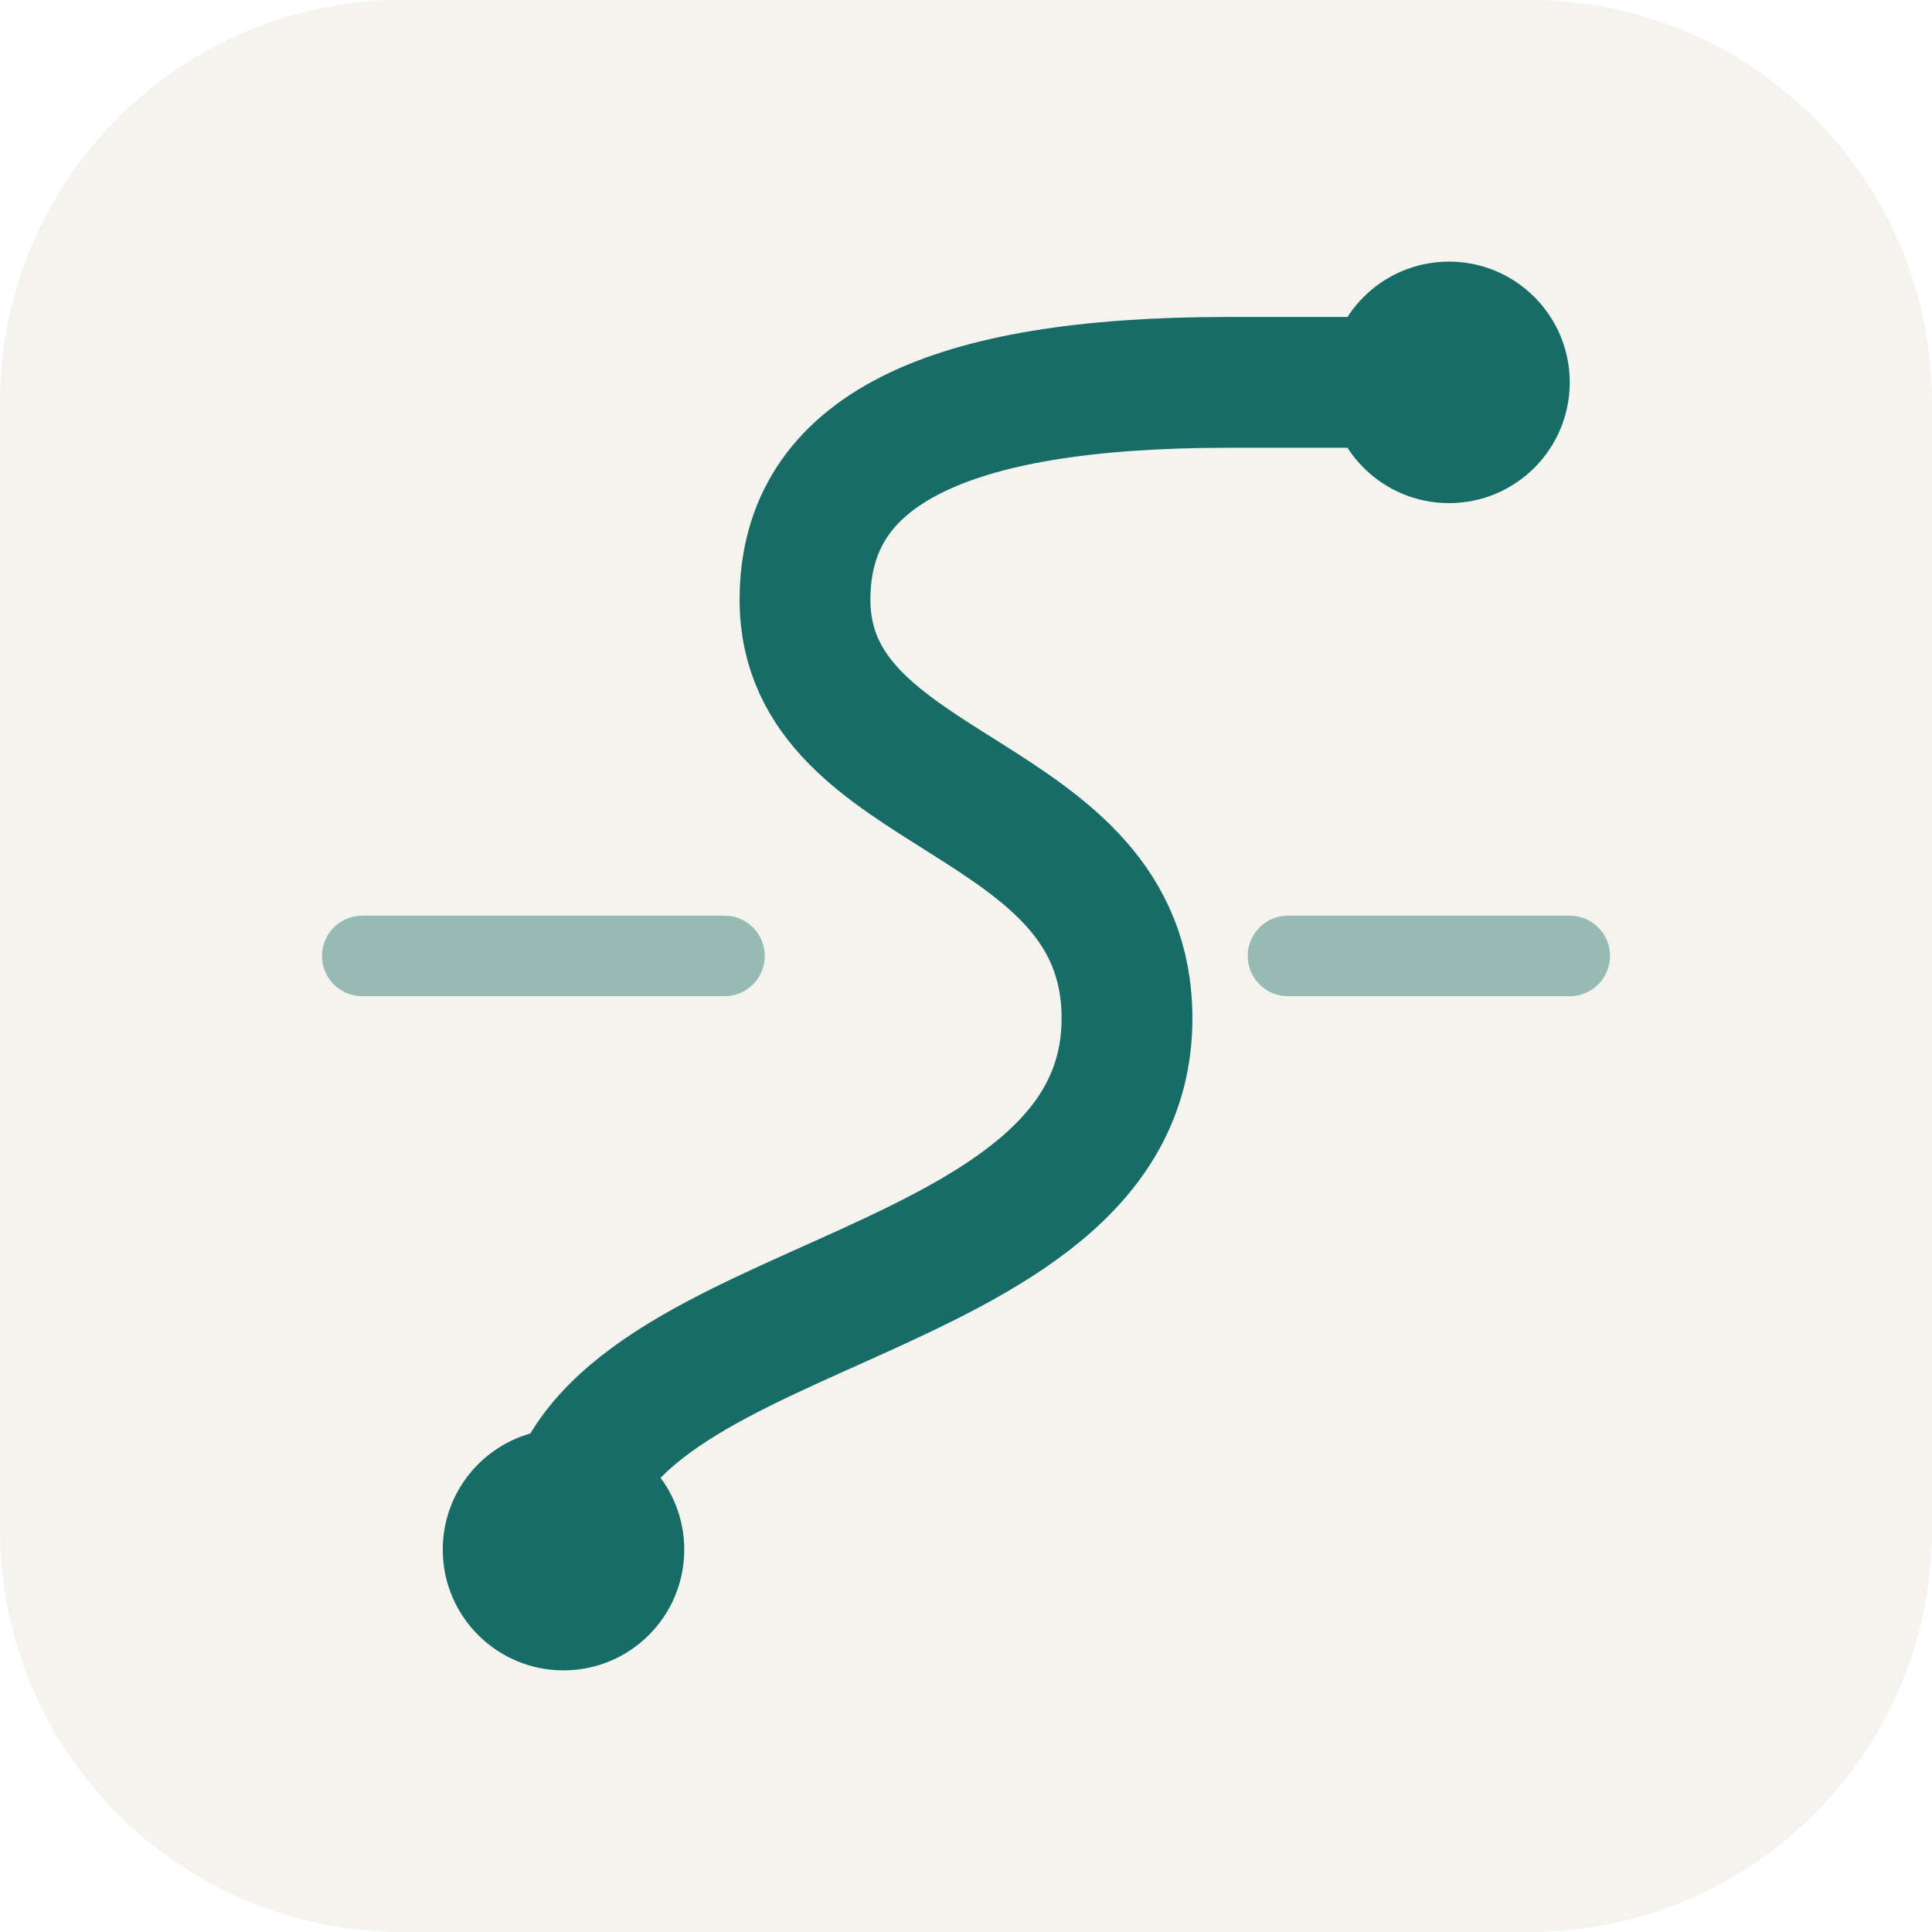
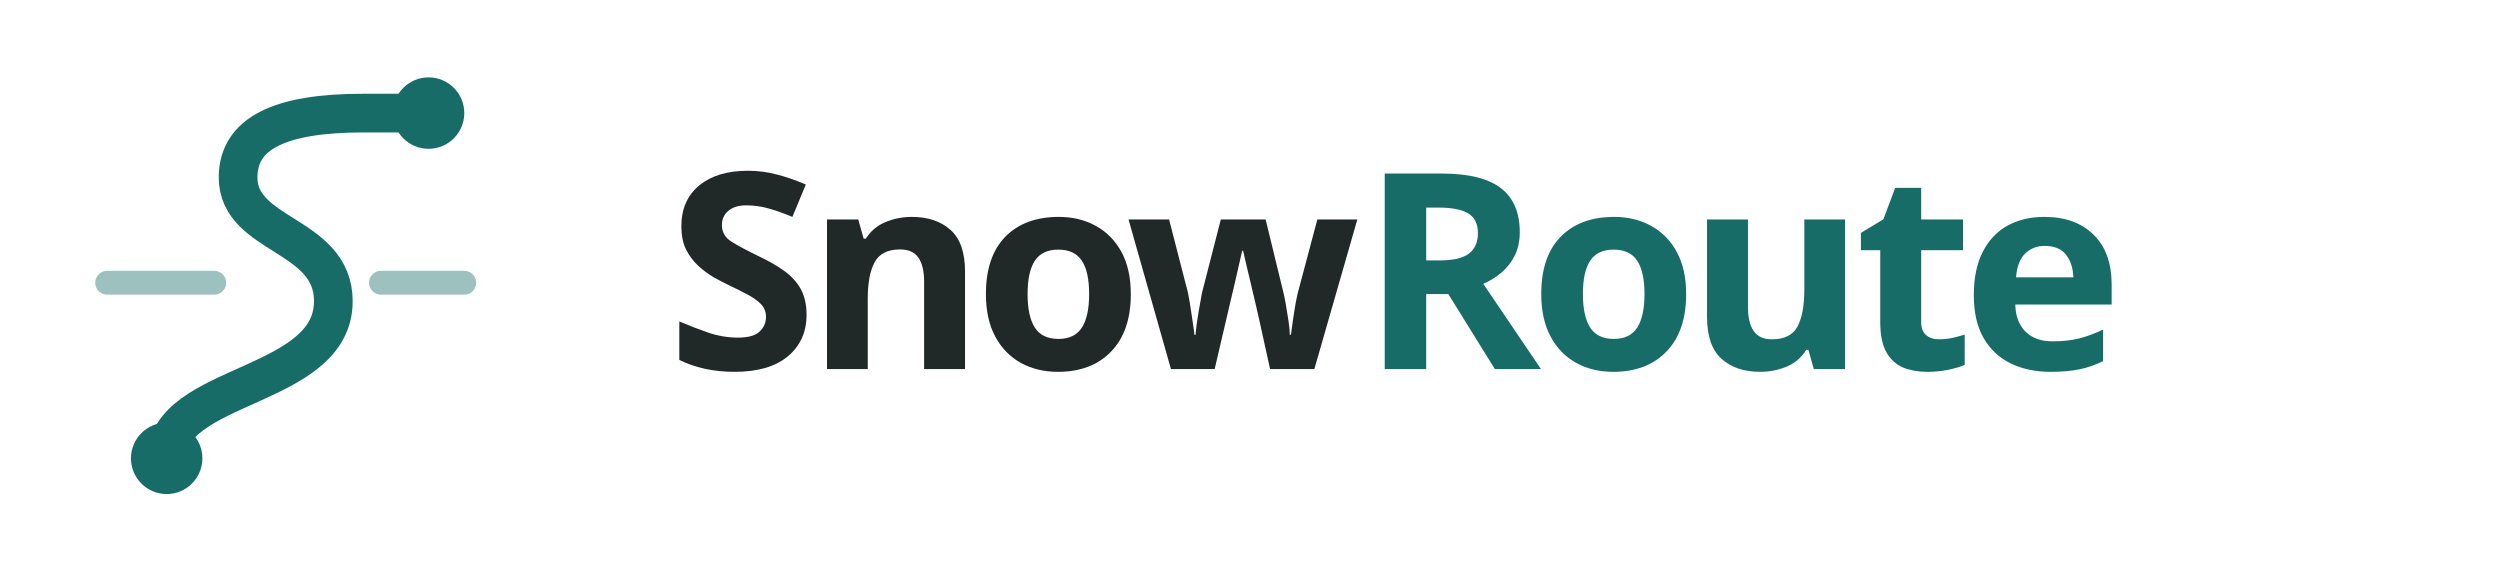
- <svg xmlns="http://www.w3.org/2000/svg" viewBox="0 0 48 48" fill="none">
-   <rect width="48" height="48" rx="10" fill="#F4F3EE" />
+ <svg xmlns="http://www.w3.org/2000/svg" viewBox="0 0 210 48" fill="none">
  <path d="M14 38.5c0-6.4 14-5.8 14-13.2 0-5.7-8-5.4-8-10.4 0-3.7 3.5-5.4 10.5-5.4H36" stroke="#176C68" stroke-width="3.25" stroke-linecap="round" stroke-linejoin="round" />
  <path d="M9 23.75h9M32 23.75h7" stroke="#176C68" stroke-opacity=".42" stroke-width="2" stroke-linecap="round" />
  <circle cx="14" cy="38.5" r="3" fill="#176C68" />
  <circle cx="36" cy="9.5" r="3" fill="#176C68" />
+   <text x="56" y="31" fill="#202927" font-family="Avenir Next, Segoe UI, sans-serif" font-size="23" font-weight="700" letter-spacing="-1">Snow<tspan fill="#176C68">Route</tspan>
+   </text>
</svg>
